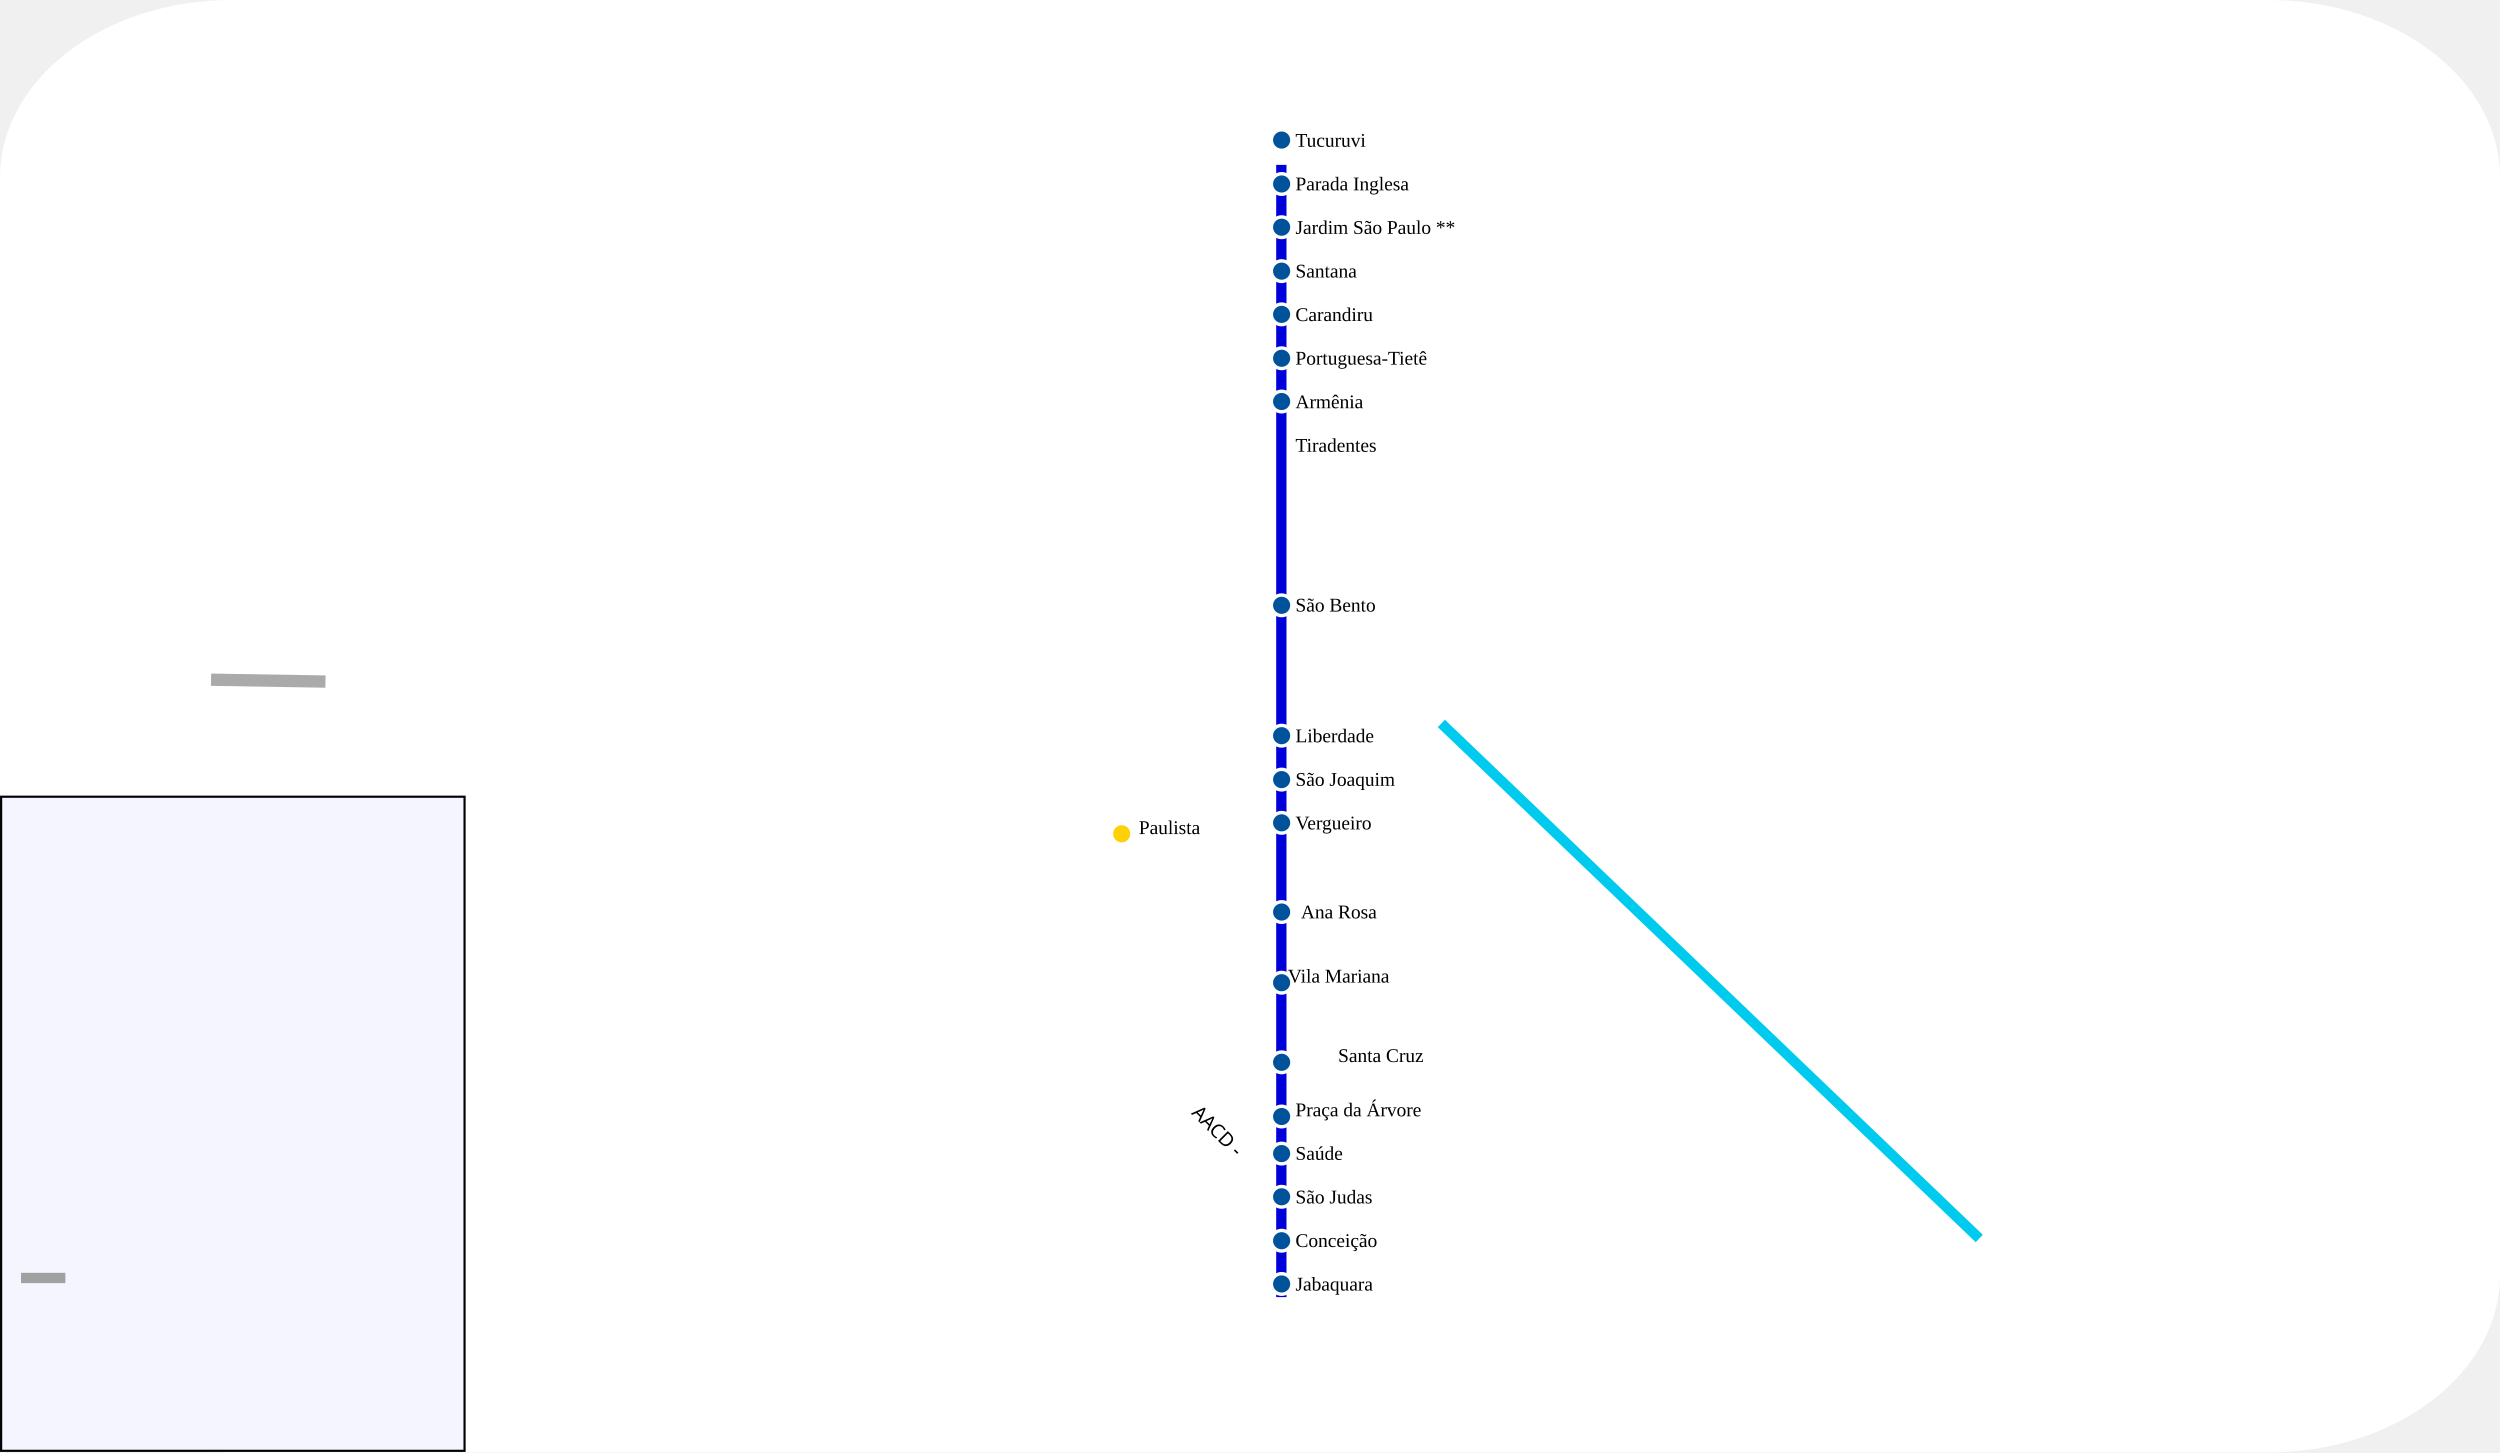
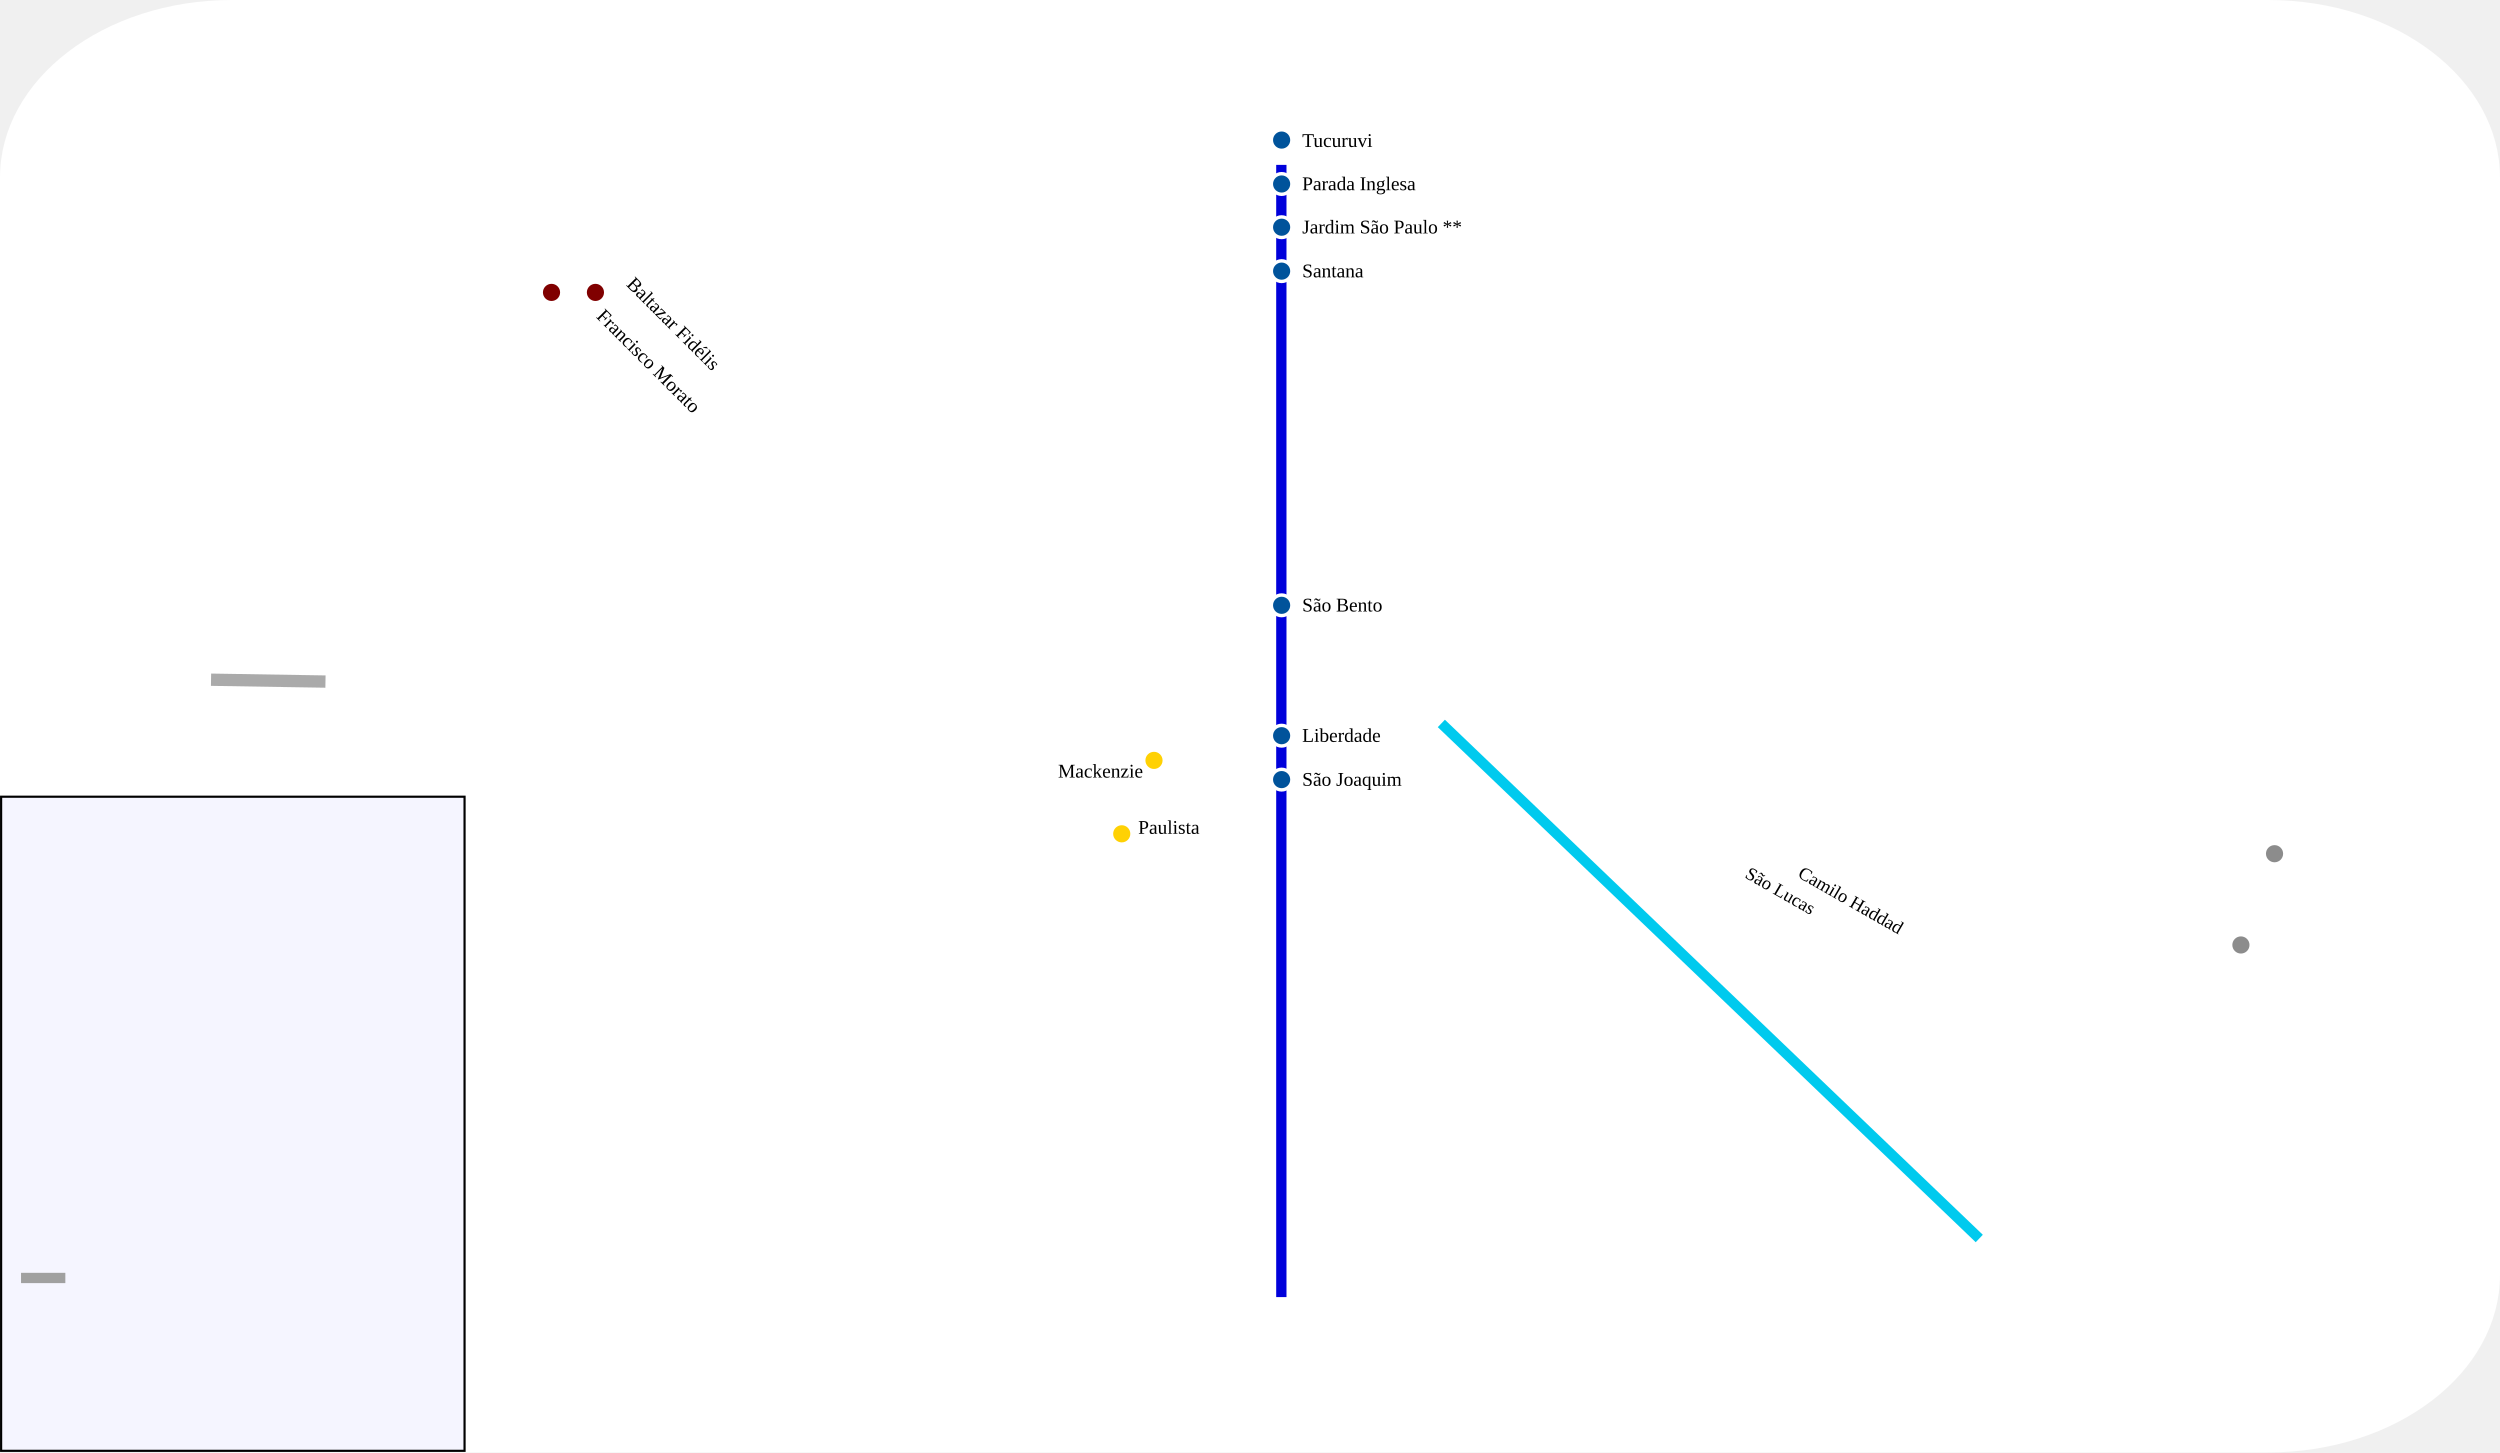
<svg xmlns="http://www.w3.org/2000/svg" id="mapa-svg" viewBox="0 0 364.331 211.667" style="width: 100%; height: 100%; display: block; touch-action: none;" version="1.1">
-   <defs id="defs2" />
+   <defs id="defs2">
+     <style>
+       .estacao { cursor: pointer; }
+       .estacao:hover .ponto-visual { transform: scale(1.5); transform-origin: center; transition: transform 0.2s ease; }
+       .nome-estacao { pointer-events: none; user-select: none; } /* Impede que o texto atrapalhe o clique */
+     </style>
+   </defs>
  <g id="layer1" transform="translate(51.37391,-78.58665)">
-     <rect style="fill:#ffffff;fill-opacity:0.984;" id="rect1" width="364.331" height="211.667" x="-51.374" y="78.587" rx="33.777" ry="25.867" />
-     <text xml:space="preserve" style="font-size:2.822px;font-family:sans-serif;fill:#000000;" x="255.723" y="83.945" id="text4537-6-8-82-7-0-8-3-0-2" transform="rotate(45)">
-       <tspan x="256.715" y="83.945">AACD - </tspan>
-     </text>
-     <rect style="fill:#f5f5ff;stroke:#000000;stroke-width:0.315;" id="rect2108" width="67.538" height="95.324" x="-51.211" y="194.694" />
-     <path style="fill:#0000ff;stroke:#a0a0a0;stroke-width:1.5;" d="m -41.853,264.828 h -6.455" id="path14-9-8-5-6-3-5-1-2-6-0-3-2-9-8-1" />
-     <path style="fill:#000080;stroke:#aaaaaa;stroke-width:1.792;" d="M -3.942,177.914 -20.62,177.642" id="path14-9-8-7-3-7-2-8-7-7-2-1-1-1-4" />
-     <path style="fill:#0000ff;stroke:#0000db;stroke-width:1.5;" d="m 135.359,102.615 v 165" />
-     <path style="fill:#0000ff;stroke:#00caee;stroke-width:1.5;" d="m 158.676,184.015 78.394,75.062" />
-     <text xml:space="preserve" style="font-size:2.822px;fill:#000000;" x="137.417" y="99.972">
-       <tspan x="137.417" y="99.972">Tucuruvi</tspan>
-     </text>
-     <text xml:space="preserve" style="font-size:2.822px;fill:#000000;" x="137.417" y="106.322">
-       <tspan x="137.417" y="106.322">Parada Inglesa</tspan>
-     </text>
-     <text xml:space="preserve" style="font-size:2.822px;fill:#000000;" x="137.417" y="112.672">
-       <tspan x="137.417" y="112.672">Jardim São Paulo **</tspan>
-     </text>
-     <text xml:space="preserve" style="font-size:2.822px;fill:#000000;" x="137.417" y="119.022">
-       <tspan x="137.417" y="119.022">Santana</tspan>
-     </text>
-     <text xml:space="preserve" style="font-size:2.822px;fill:#000000;" x="137.417" y="125.372">
-       <tspan x="137.417" y="125.372">Carandiru</tspan>
-     </text>
-     <text xml:space="preserve" style="font-size:2.822px;fill:#000000;" x="137.417" y="131.722">
-       <tspan x="137.417" y="131.722">Portuguesa-Tietê</tspan>
-     </text>
-     <text xml:space="preserve" style="font-size:2.822px;fill:#000000;" x="137.417" y="138.072">
-       <tspan x="137.417" y="138.072">Armênia</tspan>
-     </text>
-     <text xml:space="preserve" style="font-size:2.822px;fill:#000000;" x="137.417" y="144.422">
-       <tspan x="137.417" y="144.422">Tiradentes</tspan>
-     </text>
-     <text xml:space="preserve" style="font-size:2.822px;fill:#000000;" x="137.417" y="167.705">
-       <tspan x="137.417" y="167.705">São Bento</tspan>
-     </text>
-     <text xml:space="preserve" style="font-size:2.822px;fill:#000000;" x="137.417" y="186.755">
-       <tspan x="137.417" y="186.755">Liberdade</tspan>
-     </text>
-     <text xml:space="preserve" style="font-size:2.822px;fill:#000000;" x="137.417" y="193.105">
-       <tspan x="137.417" y="193.105">São Joaquim</tspan>
-     </text>
-     <text xml:space="preserve" style="font-size:2.822px;fill:#000000;" x="137.417" y="199.455">
-       <tspan x="137.417" y="199.455">Vergueiro</tspan>
-     </text>
-     <text xml:space="preserve" style="font-size:2.822px;fill:#000000;" x="138.21" y="212.42">
-       <tspan x="138.21" y="212.42">Ana Rosa</tspan>
-     </text>
-     <text xml:space="preserve" style="font-size:2.822px;fill:#000000;" x="136.304" y="221.772">
-       <tspan x="136.304" y="221.772">Vila Mariana</tspan>
-     </text>
-     <text xml:space="preserve" style="font-size:2.822px;fill:#000000;" x="143.631" y="233.353">
-       <tspan x="143.631" y="233.353">Santa Cruz</tspan>
-     </text>
-     <text xml:space="preserve" style="font-size:2.822px;fill:#000000;" x="137.417" y="241.259">
-       <tspan x="137.417" y="241.259">Praça da Árvore</tspan>
-     </text>
-     <text xml:space="preserve" style="font-size:2.822px;fill:#000000;" x="137.417" y="247.609">
-       <tspan x="137.417" y="247.609">Saúde</tspan>
-     </text>
-     <text xml:space="preserve" style="font-size:2.822px;fill:#000000;" x="137.417" y="253.959">
-       <tspan x="137.417" y="253.959">São Judas</tspan>
-     </text>
-     <text xml:space="preserve" style="font-size:2.822px;fill:#000000;" x="137.417" y="260.31">
-       <tspan x="137.417" y="260.31">Conceição</tspan>
-     </text>
-     <text xml:space="preserve" style="font-size:2.822px;fill:#000000;" x="137.417" y="266.66">
-       <tspan x="137.417" y="266.66">Jabaquara</tspan>
-     </text>
-     <text xml:space="preserve" style="font-size:2.822px;fill:#000000;" x="114.595" y="200.131">
-       <tspan x="114.595" y="200.131">Paulista</tspan>
-     </text>
+     <g id="fundo-e-linhas">
+       <rect style="fill:#ffffff;fill-opacity:0.984;" id="rect1" width="364.331" height="211.667" x="-51.374" y="78.587" rx="33.777" ry="25.867" />
+       <rect style="fill:#f5f5ff;stroke:#000000;stroke-width:0.315;" id="rect2108" width="67.538" height="95.324" x="-51.211" y="194.694" />
+       <path style="fill:none;stroke:#a0a0a0;stroke-width:1.5;" d="m -41.853,264.828 h -6.455" />
+       <path style="fill:none;stroke:#aaaaaa;stroke-width:1.792;" d="M -3.942,177.914 -20.62,177.642" />
+       <path style="fill:none;stroke:#0000db;stroke-width:1.5;" d="m 135.359,102.615 v 165" />
+       <path style="fill:none;stroke:#00caee;stroke-width:1.5;" d="m 158.676,184.015 78.394,75.062" />
+     </g>
    <g id="estacoes-interativas">
-       <g class="estacao" data-nome="Tucuruvi" style="cursor: pointer;">
-         <circle cx="135.4" cy="99" r="4" fill="transparent" class="ponto-toque" />
-         <circle cx="135.4" cy="99" r="1.5" fill="#00539B" stroke="#ffffff" stroke-width="0.5" class="ponto-visual" />
+       <g id="linha-1-azul">
+         <g class="estacao" data-nome="Tucuruvi">
+           <circle cx="135.4" cy="99.0" r="5" fill="transparent" class="ponto-toque" />
+           <circle cx="135.4" cy="99.0" r="1.5" fill="#00539B" stroke="#ffffff" stroke-width="0.5" class="ponto-visual" />
+           <text x="138.4" y="100.0" style="font-size:2.822px;fill:#000000;" class="nome-estacao">Tucuruvi</text>
+         </g>
+         <g class="estacao" data-nome="Parada Inglesa">
+           <circle cx="135.4" cy="105.4" r="5" fill="transparent" class="ponto-toque" />
+           <circle cx="135.4" cy="105.4" r="1.5" fill="#00539B" stroke="#ffffff" stroke-width="0.5" class="ponto-visual" />
+           <text x="138.4" y="106.3" style="font-size:2.822px;fill:#000000;" class="nome-estacao">Parada Inglesa</text>
+         </g>
+         <g class="estacao" data-nome="Jardim São Paulo">
+           <circle cx="135.4" cy="111.7" r="5" fill="transparent" class="ponto-toque" />
+           <circle cx="135.4" cy="111.7" r="1.5" fill="#00539B" stroke="#ffffff" stroke-width="0.5" class="ponto-visual" />
+           <text x="138.4" y="112.6" style="font-size:2.822px;fill:#000000;" class="nome-estacao">Jardim São Paulo **</text>
+         </g>
+         <g class="estacao" data-nome="Santana">
+           <circle cx="135.4" cy="118.1" r="5" fill="transparent" class="ponto-toque" />
+           <circle cx="135.4" cy="118.1" r="1.5" fill="#00539B" stroke="#ffffff" stroke-width="0.5" class="ponto-visual" />
+           <text x="138.4" y="119.0" style="font-size:2.822px;fill:#000000;" class="nome-estacao">Santana</text>
+         </g>
+         <g class="estacao" data-nome="São Bento">
+           <circle cx="135.4" cy="166.8" r="5" fill="transparent" class="ponto-toque" />
+           <circle cx="135.4" cy="166.8" r="1.5" fill="#00539B" stroke="#ffffff" stroke-width="0.5" class="ponto-visual" />
+           <text x="138.4" y="167.7" style="font-size:2.822px;fill:#000000;" class="nome-estacao">São Bento</text>
+         </g>
+         <g class="estacao" data-nome="Liberdade">
+           <circle cx="135.4" cy="185.8" r="5" fill="transparent" class="ponto-toque" />
+           <circle cx="135.4" cy="185.8" r="1.5" fill="#00539B" stroke="#ffffff" stroke-width="0.5" class="ponto-visual" />
+           <text x="138.4" y="186.7" style="font-size:2.822px;fill:#000000;" class="nome-estacao">Liberdade</text>
+         </g>
+         <g class="estacao" data-nome="São Joaquim">
+           <circle cx="135.4" cy="192.2" r="5" fill="transparent" class="ponto-toque" />
+           <circle cx="135.4" cy="192.2" r="1.5" fill="#00539B" stroke="#ffffff" stroke-width="0.5" class="ponto-visual" />
+           <text x="138.4" y="193.1" style="font-size:2.822px;fill:#000000;" class="nome-estacao">São Joaquim</text>
+         </g>
      </g>
-       <g class="estacao" data-nome="Parada Inglesa" style="cursor: pointer;">
-         <circle cx="135.4" cy="105.4" r="4" fill="transparent" class="ponto-toque" />
-         <circle cx="135.4" cy="105.4" r="1.5" fill="#00539B" stroke="#ffffff" stroke-width="0.5" class="ponto-visual" />
+       <g id="linha-4-amarela">
+         <g class="estacao" data-nome="Paulista">
+           <circle cx="112.1" cy="200.1" r="5" fill="transparent" class="ponto-toque" />
+           <circle cx="112.1" cy="200.1" r="1.5" fill="#ffd104" stroke="#ffffff" stroke-width="0.5" class="ponto-visual" />
+           <text x="114.5" y="200.1" style="font-size:2.822px;fill:#000000;" class="nome-estacao">Paulista</text>
+         </g>
+         <g class="estacao" data-nome="Mackenzie">
+           <circle cx="116.8" cy="189.4" r="5" fill="transparent" class="ponto-toque" />
+           <circle cx="116.8" cy="189.4" r="1.5" fill="#ffd104" stroke="#ffffff" stroke-width="0.5" class="ponto-visual" />
+           <text x="115.2" y="191.9" style="font-size:2.822px;fill:#000000; text-anchor:end;" class="nome-estacao">Mackenzie</text>
+         </g>
      </g>
-       <g class="estacao" data-nome="Jardim São Paulo-Ayrton Senna" style="cursor: pointer;">
-         <circle cx="135.4" cy="111.7" r="4" fill="transparent" class="ponto-toque" />
-         <circle cx="135.4" cy="111.7" r="1.5" fill="#00539B" stroke="#ffffff" stroke-width="0.5" class="ponto-visual" />
+       <g id="linha-15-prata">
+         <g class="estacao" data-nome="São Lucas">
+           <circle cx="275.2" cy="216.3" r="5" fill="transparent" class="ponto-toque" />
+           <circle cx="275.2" cy="216.3" r="1.5" fill="#8c8c8c" stroke="#ffffff" stroke-width="0.5" class="ponto-visual" />
+           <text x="278.4" y="79.0" transform="matrix(0.8711051,0.4970843,-0.5029328,0.8609753,0,0)" style="font-size:2.695px;fill:#000000;" class="nome-estacao">São Lucas</text>
+         </g>
+         <g class="estacao" data-nome="Camilo Haddad">
+           <circle cx="280.1" cy="203.0" r="5" fill="transparent" class="ponto-toque" />
+           <circle cx="280.1" cy="203.0" r="1.5" fill="#8c8c8c" stroke="#ffffff" stroke-width="0.5" class="ponto-visual" />
+           <text x="285.0" y="75.1" transform="matrix(0.8711051,0.4970843,-0.5029328,0.8609753,0,0)" style="font-size:2.695px;fill:#000000;" class="nome-estacao">Camilo Haddad</text>
+         </g>
      </g>
-       <g class="estacao" data-nome="Santana" style="cursor: pointer;">
-         <circle cx="135.4" cy="118.1" r="4" fill="transparent" class="ponto-toque" />
-         <circle cx="135.4" cy="118.1" r="1.5" fill="#00539B" stroke="#ffffff" stroke-width="0.5" class="ponto-visual" />
-       </g>
-       <g class="estacao" data-nome="Carandiru" style="cursor: pointer;">
-         <circle cx="135.4" cy="124.4" r="4" fill="transparent" class="ponto-toque" />
-         <circle cx="135.4" cy="124.4" r="1.5" fill="#00539B" stroke="#ffffff" stroke-width="0.5" class="ponto-visual" />
-       </g>
-       <g class="estacao" data-nome="Portuguesa-Tietê" style="cursor: pointer;">
-         <circle cx="135.4" cy="130.8" r="4" fill="transparent" class="ponto-toque" />
-         <circle cx="135.4" cy="130.8" r="1.5" fill="#00539B" stroke="#ffffff" stroke-width="0.5" class="ponto-visual" />
-       </g>
-       <g class="estacao" data-nome="Armênia" style="cursor: pointer;">
-         <circle cx="135.4" cy="137.1" r="4" fill="transparent" class="ponto-toque" />
-         <circle cx="135.4" cy="137.1" r="1.5" fill="#00539B" stroke="#ffffff" stroke-width="0.5" class="ponto-visual" />
-       </g>
-       <g class="estacao" data-nome="São Bento" style="cursor: pointer;">
-         <circle cx="135.4" cy="166.8" r="4" fill="transparent" class="ponto-toque" />
-         <circle cx="135.4" cy="166.8" r="1.5" fill="#00539B" stroke="#ffffff" stroke-width="0.5" class="ponto-visual" />
-       </g>
-       <g class="estacao" data-nome="Liberdade" style="cursor: pointer;">
-         <circle cx="135.4" cy="185.8" r="4" fill="transparent" class="ponto-toque" />
-         <circle cx="135.4" cy="185.8" r="1.5" fill="#00539B" stroke="#ffffff" stroke-width="0.5" class="ponto-visual" />
-       </g>
-       <g class="estacao" data-nome="São Joaquim" style="cursor: pointer;">
-         <circle cx="135.4" cy="192.2" r="4" fill="transparent" class="ponto-toque" />
-         <circle cx="135.4" cy="192.2" r="1.5" fill="#00539B" stroke="#ffffff" stroke-width="0.5" class="ponto-visual" />
-       </g>
-       <g class="estacao" data-nome="Vergueiro" style="cursor: pointer;">
-         <circle cx="135.4" cy="198.5" r="4" fill="transparent" class="ponto-toque" />
-         <circle cx="135.4" cy="198.5" r="1.5" fill="#00539B" stroke="#ffffff" stroke-width="0.5" class="ponto-visual" />
-       </g>
-       <g class="estacao" data-nome="Ana Rosa" style="cursor: pointer;">
-         <circle cx="135.4" cy="211.5" r="4" fill="transparent" class="ponto-toque" />
-         <circle cx="135.4" cy="211.5" r="1.5" fill="#00539B" stroke="#ffffff" stroke-width="0.5" class="ponto-visual" />
-       </g>
-       <g class="estacao" data-nome="Vila Mariana" style="cursor: pointer;">
-         <circle cx="135.4" cy="221.8" r="4" fill="transparent" class="ponto-toque" />
-         <circle cx="135.4" cy="221.8" r="1.5" fill="#00539B" stroke="#ffffff" stroke-width="0.5" class="ponto-visual" />
-       </g>
-       <g class="estacao" data-nome="Santa Cruz" style="cursor: pointer;">
-         <circle cx="135.4" cy="233.4" r="4" fill="transparent" class="ponto-toque" />
-         <circle cx="135.4" cy="233.4" r="1.5" fill="#00539B" stroke="#ffffff" stroke-width="0.5" class="ponto-visual" />
-       </g>
-       <g class="estacao" data-nome="Praça da Árvore" style="cursor: pointer;">
-         <circle cx="135.4" cy="241.3" r="4" fill="transparent" class="ponto-toque" />
-         <circle cx="135.4" cy="241.3" r="1.5" fill="#00539B" stroke="#ffffff" stroke-width="0.5" class="ponto-visual" />
-       </g>
-       <g class="estacao" data-nome="Saúde" style="cursor: pointer;">
-         <circle cx="135.4" cy="246.7" r="4" fill="transparent" class="ponto-toque" />
-         <circle cx="135.4" cy="246.7" r="1.5" fill="#00539B" stroke="#ffffff" stroke-width="0.5" class="ponto-visual" />
-       </g>
-       <g class="estacao" data-nome="São Judas" style="cursor: pointer;">
-         <circle cx="135.4" cy="253.0" r="4" fill="transparent" class="ponto-toque" />
-         <circle cx="135.4" cy="253.0" r="1.5" fill="#00539B" stroke="#ffffff" stroke-width="0.5" class="ponto-visual" />
-       </g>
-       <g class="estacao" data-nome="Conceição" style="cursor: pointer;">
-         <circle cx="135.4" cy="259.4" r="4" fill="transparent" class="ponto-toque" />
-         <circle cx="135.4" cy="259.4" r="1.5" fill="#00539B" stroke="#ffffff" stroke-width="0.5" class="ponto-visual" />
-       </g>
-       <g class="estacao" data-nome="Jabaquara" style="cursor: pointer;">
-         <circle cx="135.4" cy="265.7" r="4" fill="transparent" class="ponto-toque" />
-         <circle cx="135.4" cy="265.7" r="1.5" fill="#00539B" stroke="#ffffff" stroke-width="0.5" class="ponto-visual" />
-       </g>
-       <g class="estacao" data-nome="Paulista" style="cursor: pointer;">
-         <circle cx="112.1" cy="200.1" r="4" fill="transparent" class="ponto-toque" />
-         <circle cx="112.1" cy="200.1" r="1.5" fill="#ffd104" stroke="#ffffff" stroke-width="0.5" class="ponto-visual" />
+       <g id="linha-7-rubi">
+         <g class="estacao" data-nome="Baltazar Fidélis">
+           <circle cx="35.4" cy="121.2" r="5" fill="transparent" class="ponto-toque" />
+           <circle cx="35.4" cy="121.2" r="1.5" fill="#800000" stroke="#ffffff" stroke-width="0.5" class="ponto-visual" />
+           <text x="113.1" y="56.8" transform="rotate(45)" style="font-size:2.822px;fill:#000000;" class="nome-estacao">Baltazar Fidélis</text>
+         </g>
+         <g class="estacao" data-nome="Francisco Morato">
+           <circle cx="29.0" cy="121.2" r="5" fill="transparent" class="ponto-toque" />
+           <circle cx="29.0" cy="121.2" r="1.5" fill="#800000" stroke="#ffffff" stroke-width="0.5" class="ponto-visual" />
+           <text x="113.3" y="63.2" transform="rotate(45)" style="font-size:2.822px;fill:#000000;" class="nome-estacao">Francisco Morato</text>
+         </g>
      </g>
    </g>
  </g>
</svg>
